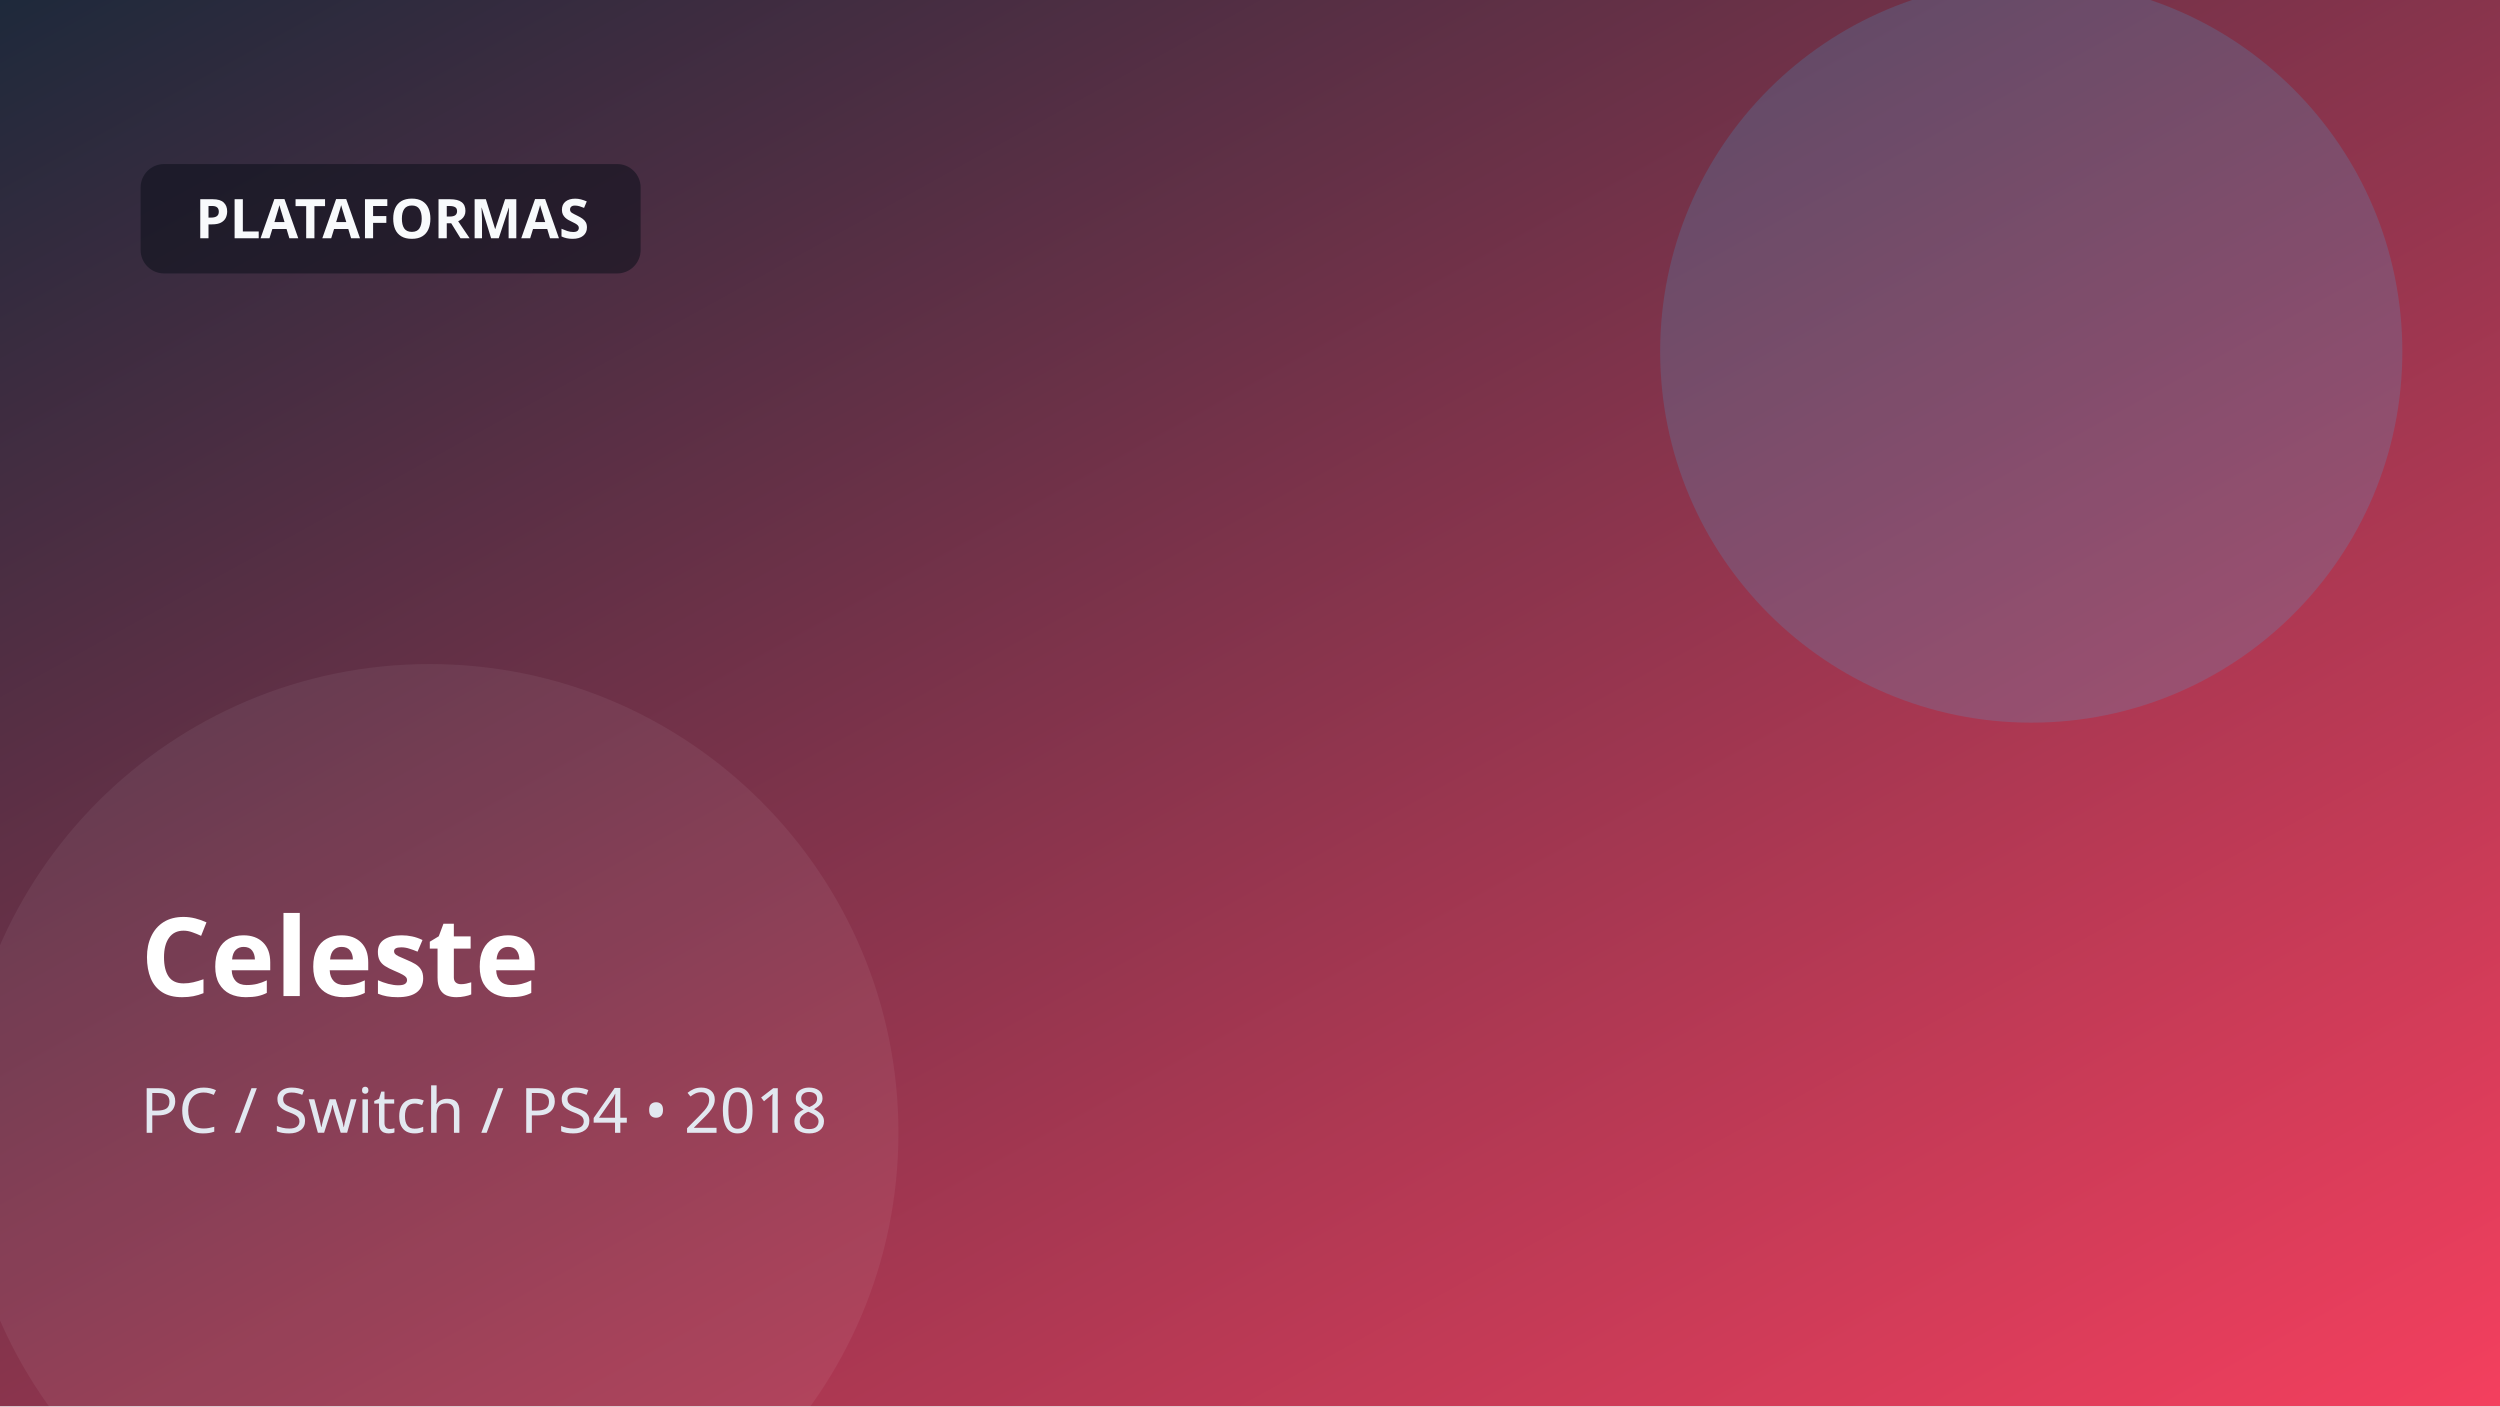
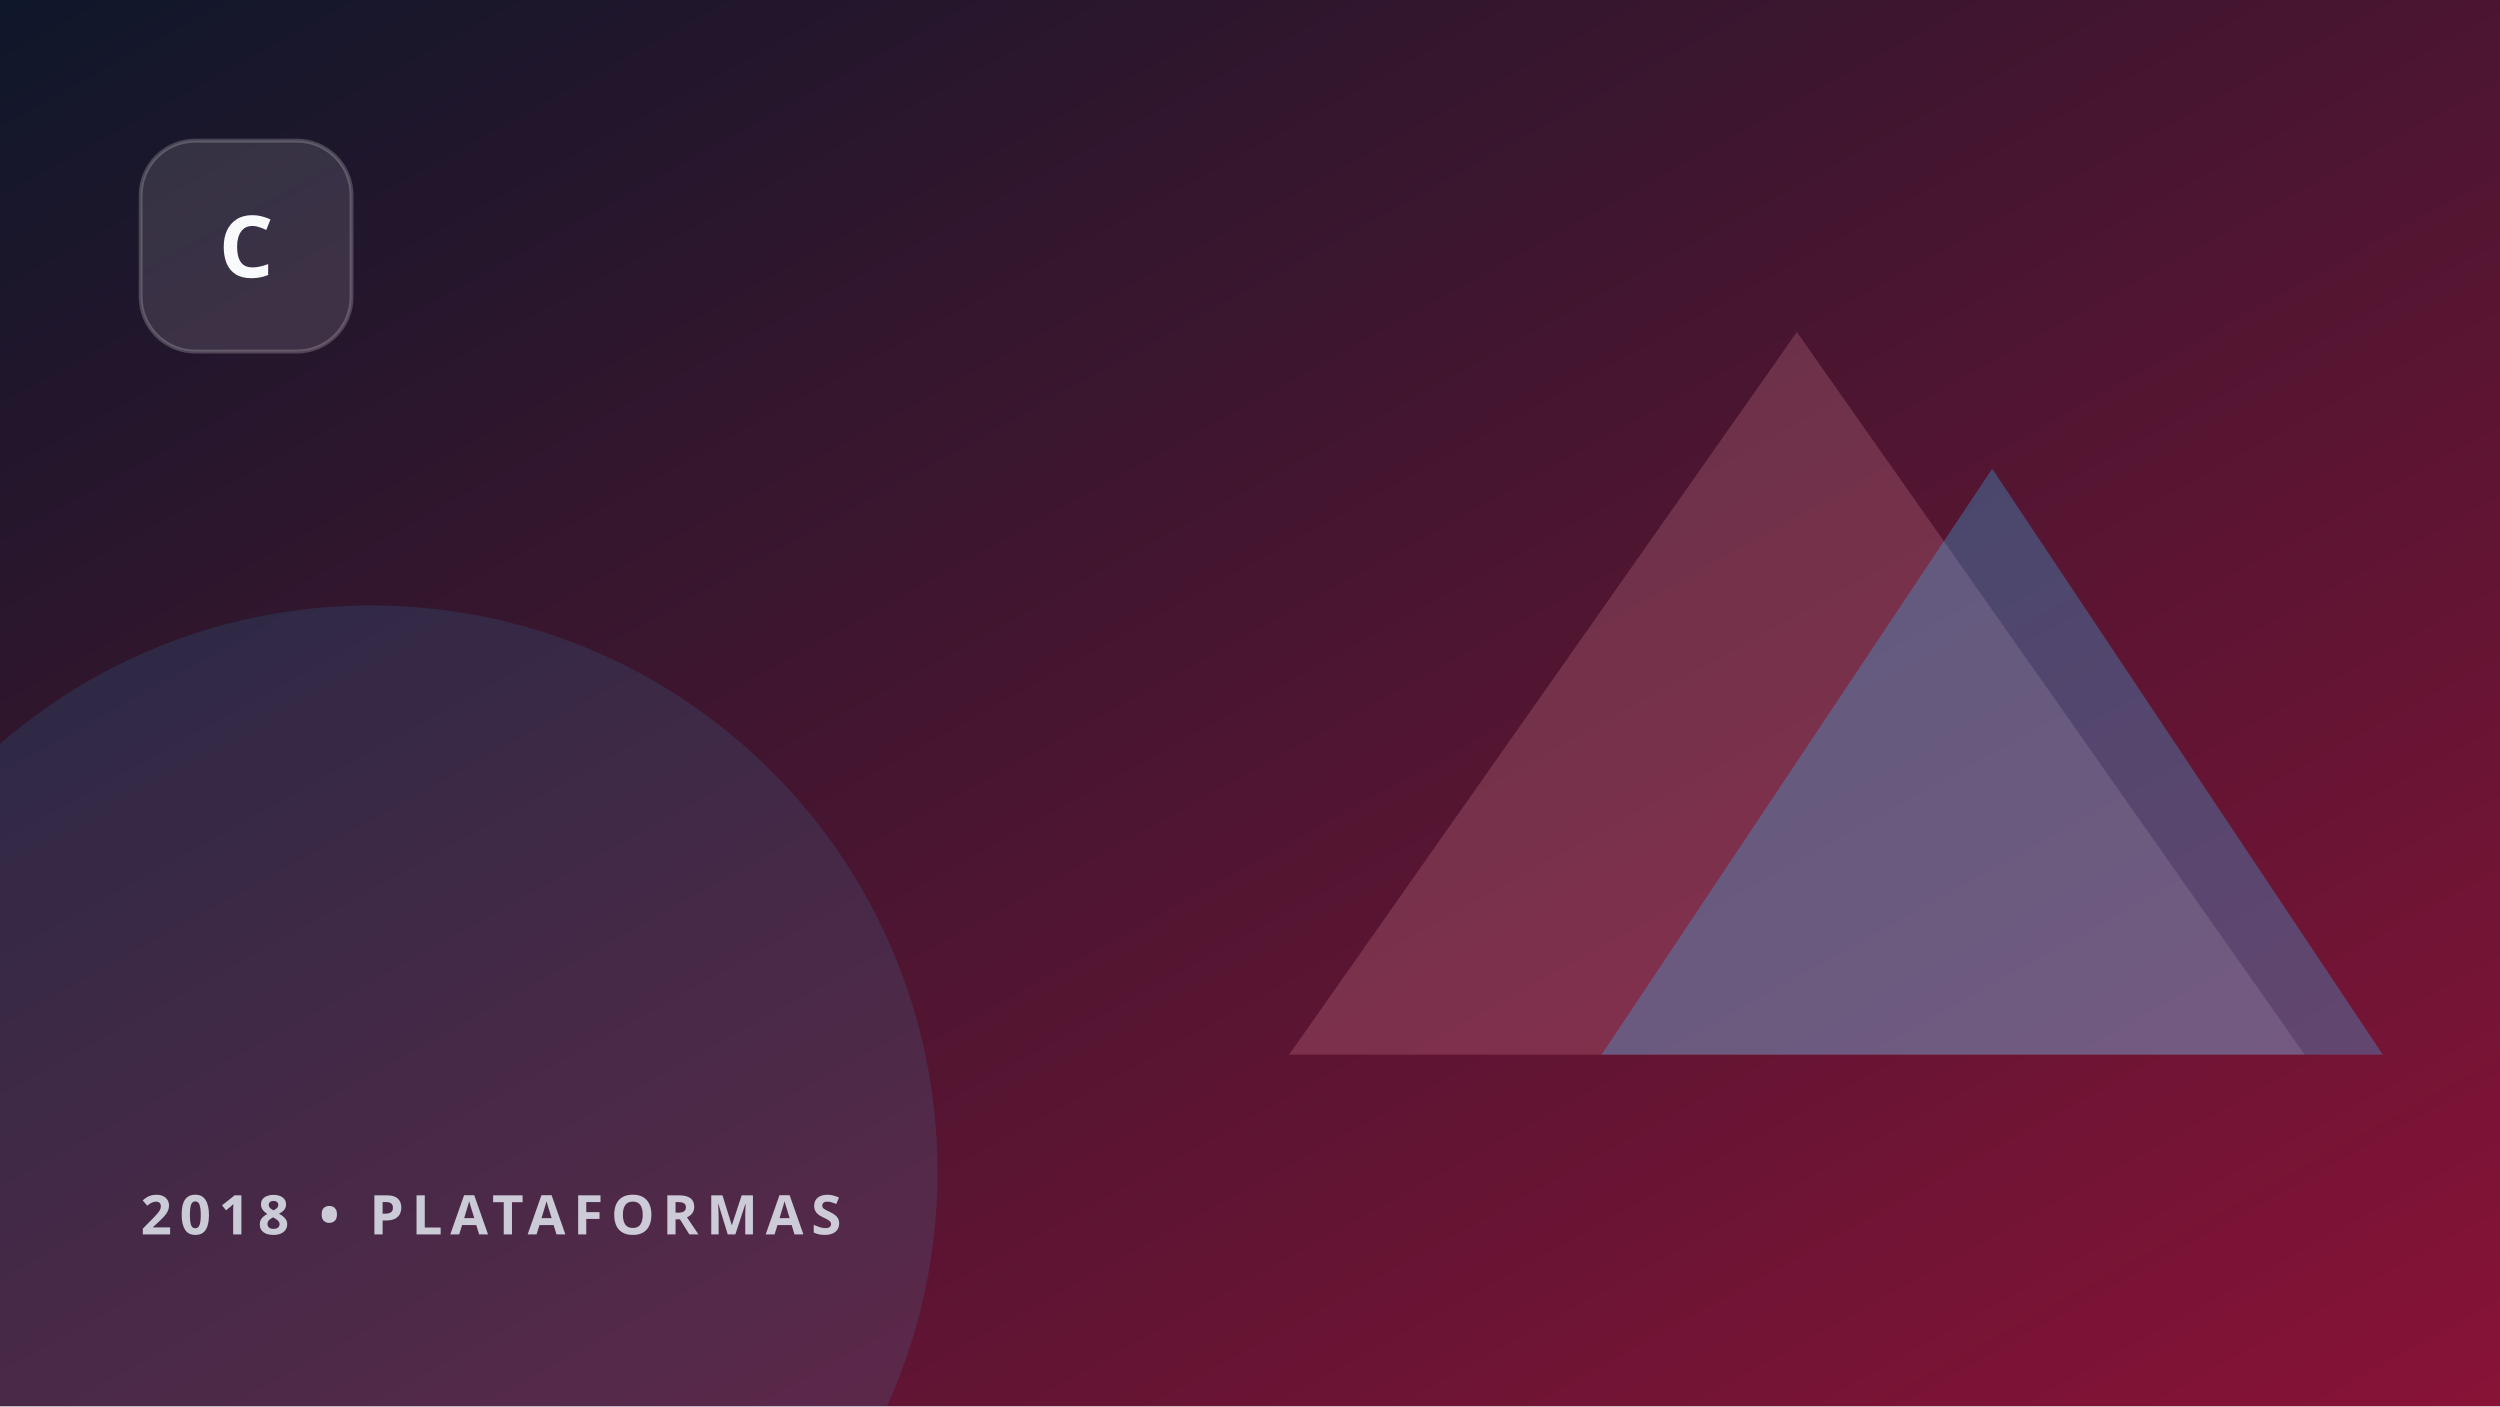
<svg xmlns="http://www.w3.org/2000/svg" viewBox="0 0 640 360" width="640" height="360">
  <defs>
-     <linearGradient id="g7" x1="0" y1="0" x2="1" y2="1">
-       <stop offset="0%" stop-color="#1e293b" />
-       <stop offset="100%" stop-color="#f43f5e" />
+     <linearGradient id="bg5" x1="0" y1="0" x2="1" y2="1">
+       <stop offset="0%" stop-color="#0f172a" />
+       <stop offset="100%" stop-color="#881337" />
    </linearGradient>
  </defs>
-   <rect width="640" height="360" fill="url(#g7)" />
-   <circle cx="520" cy="90" r="95" fill="#38bdf8" fill-opacity="0.18" />
-   <circle cx="110" cy="290" r="120" fill="#ffffff" fill-opacity="0.06" />
-   <rect x="36" y="42" width="128" height="28" rx="6" fill="#0b0f1a" fill-opacity="0.55" />
-   <text x="50" y="61" fill="#f8fafc" font-family="system-ui,sans-serif" font-size="14" font-weight="700">PLATAFORMAS</text>
-   <text x="36" y="255" fill="#ffffff" font-family="system-ui,sans-serif" font-size="28" font-weight="800">Celeste</text>
-   <text x="36" y="290" fill="#e2e8f0" font-family="system-ui,sans-serif" font-size="16">PC / Switch / PS4 • 2018</text>
+   <rect width="640" height="360" fill="url(#bg5)" />
+   <circle cx="95" cy="300" r="145" fill="#38bdf8" fill-opacity="0.12" />
+   <polygon points="330,270 460,85 590,270" fill="#fda4af" fill-opacity="0.2" />
+   <polygon points="410,270 510,120 610,270" fill="#38bdf8" fill-opacity="0.3" />
+   <rect x="36" y="36" width="54" height="54" rx="14" fill="#ffffff" fill-opacity="0.12" stroke="#ffffff" stroke-opacity="0.2" />
+   <text x="63" y="71" text-anchor="middle" fill="#f8fafc" font-family="system-ui,sans-serif" font-size="22" font-weight="700">C</text>
+   <text x="36" y="316" fill="#e2e8f0" fill-opacity="0.85" font-family="system-ui,sans-serif" font-size="14" letter-spacing="2" font-weight="600">2018 • PLATAFORMAS</text>
</svg>
